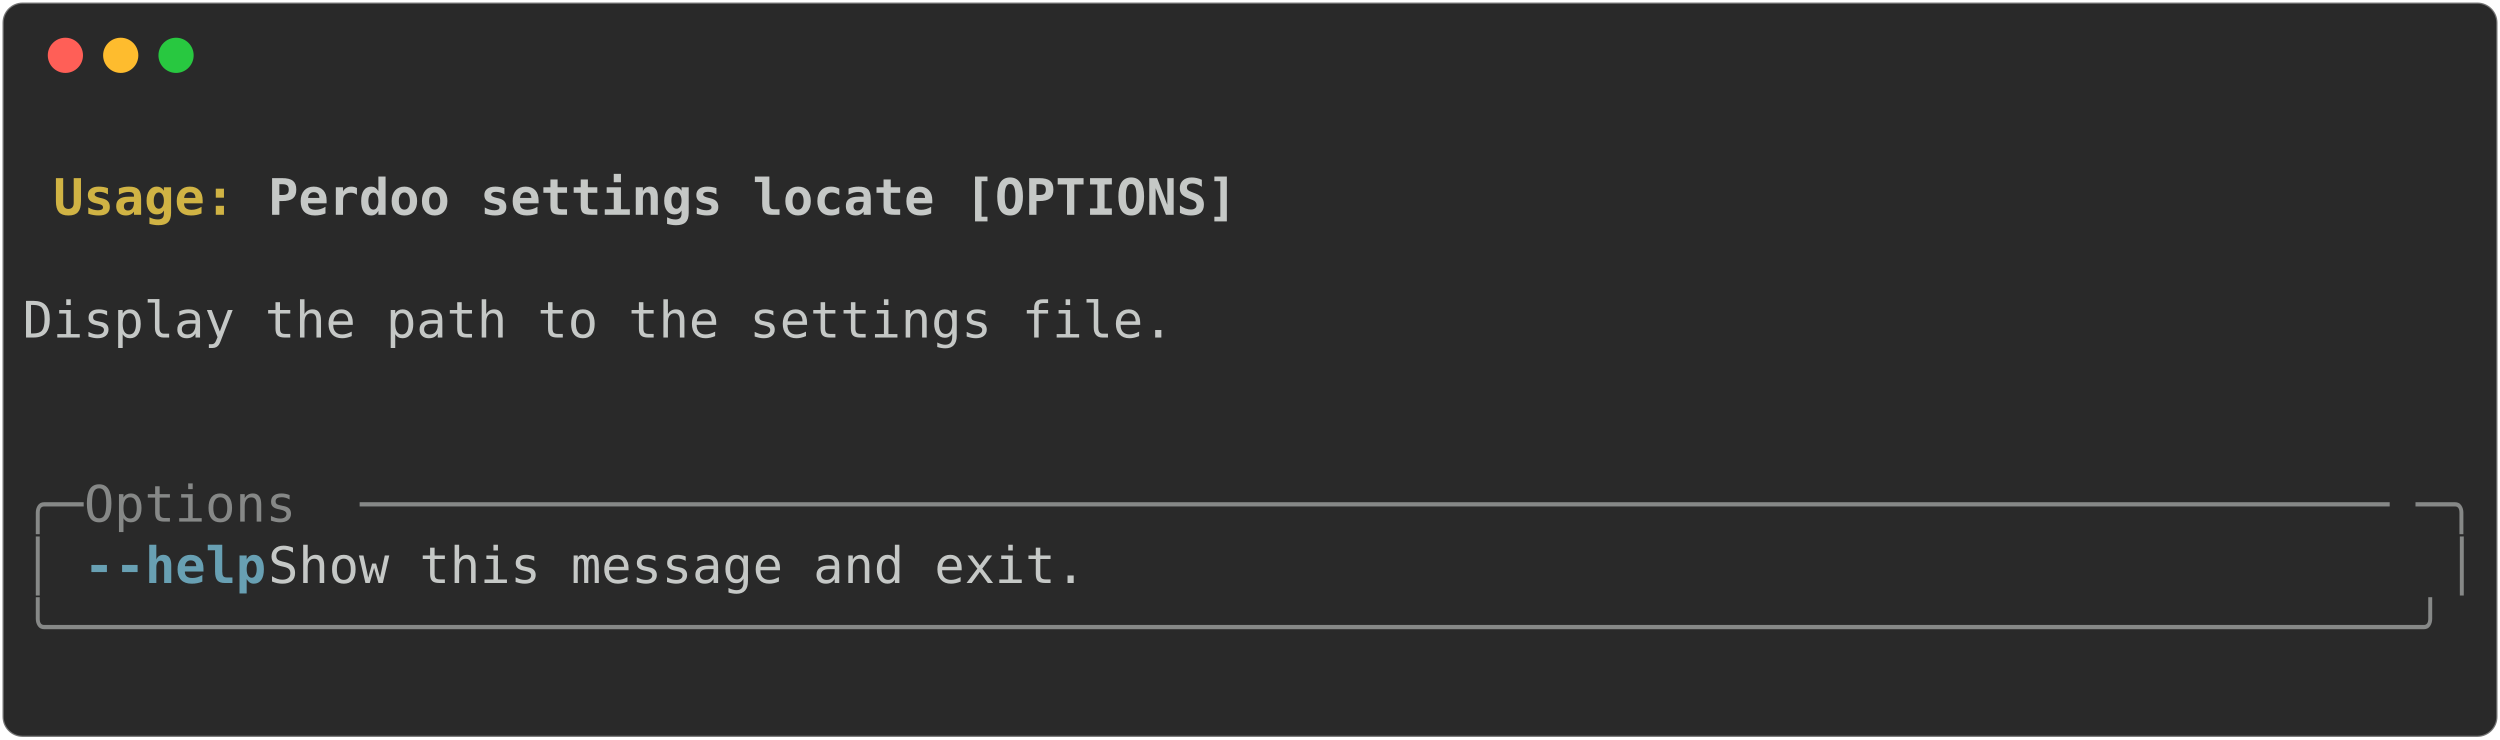
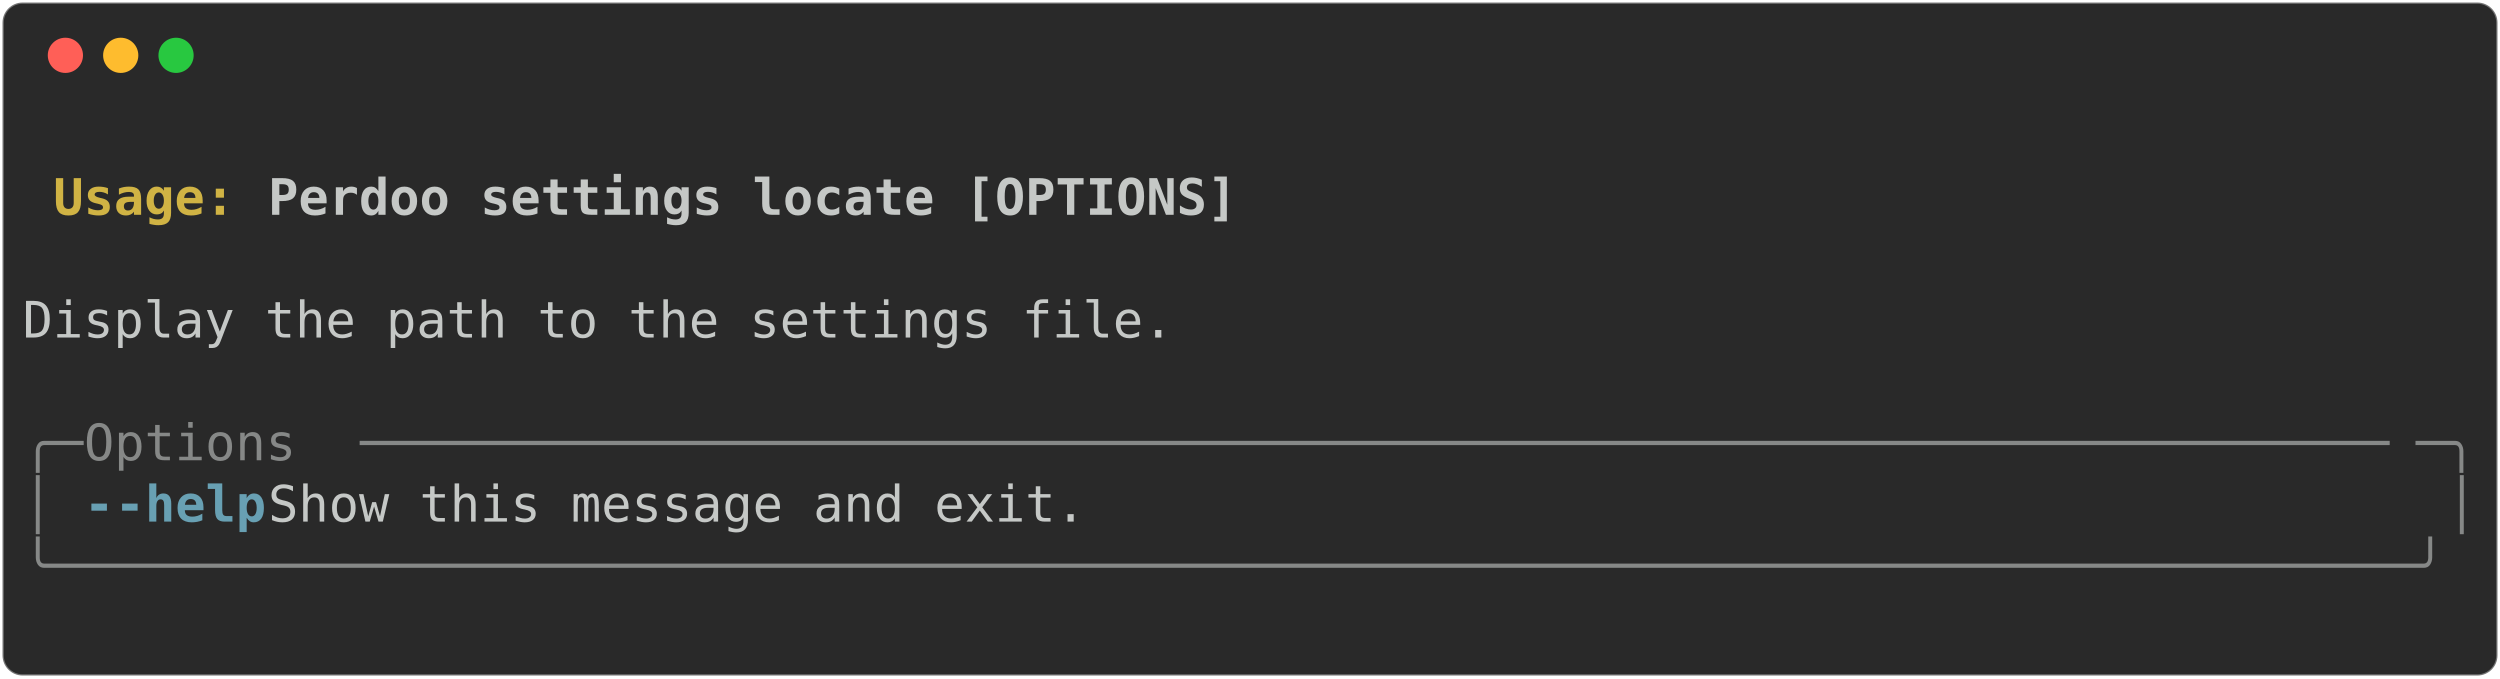
- <svg xmlns="http://www.w3.org/2000/svg" class="rich-terminal" viewBox="0 0 994 294.0">
+ <svg xmlns="http://www.w3.org/2000/svg" class="rich-terminal" viewBox="0 0 994 269.6">
  <style>

    @font-face {
        font-family: "Fira Code";
        src: local("FiraCode-Regular"),
                url("https://cdnjs.cloudflare.com/ajax/libs/firacode/6.2.0/woff2/FiraCode-Regular.woff2") format("woff2"),
                url("https://cdnjs.cloudflare.com/ajax/libs/firacode/6.2.0/woff/FiraCode-Regular.woff") format("woff");
        font-style: normal;
        font-weight: 400;
    }
    @font-face {
        font-family: "Fira Code";
        src: local("FiraCode-Bold"),
                url("https://cdnjs.cloudflare.com/ajax/libs/firacode/6.2.0/woff2/FiraCode-Bold.woff2") format("woff2"),
                url("https://cdnjs.cloudflare.com/ajax/libs/firacode/6.2.0/woff/FiraCode-Bold.woff") format("woff");
        font-style: bold;
        font-weight: 700;
    }

-     .terminal-1679728644-matrix {
+     .terminal-1116311126-matrix {
        font-family: Fira Code, monospace;
        font-size: 20px;
        line-height: 24.4px;
        font-variant-east-asian: full-width;
    }

-     .terminal-1679728644-title {
+     .terminal-1116311126-title {
        font-size: 18px;
        font-weight: bold;
        font-family: arial;
    }

-     .terminal-1679728644-r1 { fill: #c5c8c6;font-weight: bold }
- .terminal-1679728644-r2 { fill: #c5c8c6 }
- .terminal-1679728644-r3 { fill: #d0b344;font-weight: bold }
- .terminal-1679728644-r4 { fill: #868887 }
- .terminal-1679728644-r5 { fill: #68a0b3;font-weight: bold }
+     .terminal-1116311126-r1 { fill: #c5c8c6;font-weight: bold }
+ .terminal-1116311126-r2 { fill: #c5c8c6 }
+ .terminal-1116311126-r3 { fill: #d0b344;font-weight: bold }
+ .terminal-1116311126-r4 { fill: #868887 }
+ .terminal-1116311126-r5 { fill: #68a0b3;font-weight: bold }
    </style>
  <defs>
-     <clipPath id="terminal-1679728644-clip-terminal">
-       <rect x="0" y="0" width="975.0" height="243.0" />
+     <clipPath id="terminal-1116311126-clip-terminal">
+       <rect x="0" y="0" width="975.0" height="218.6" />
    </clipPath>
-     <clipPath id="terminal-1679728644-line-0">
+     <clipPath id="terminal-1116311126-line-0">
      <rect x="0" y="1.5" width="976" height="24.65" />
    </clipPath>
-     <clipPath id="terminal-1679728644-line-1">
+     <clipPath id="terminal-1116311126-line-1">
      <rect x="0" y="25.9" width="976" height="24.65" />
    </clipPath>
-     <clipPath id="terminal-1679728644-line-2">
+     <clipPath id="terminal-1116311126-line-2">
      <rect x="0" y="50.3" width="976" height="24.65" />
    </clipPath>
-     <clipPath id="terminal-1679728644-line-3">
+     <clipPath id="terminal-1116311126-line-3">
      <rect x="0" y="74.7" width="976" height="24.65" />
    </clipPath>
-     <clipPath id="terminal-1679728644-line-4">
+     <clipPath id="terminal-1116311126-line-4">
      <rect x="0" y="99.1" width="976" height="24.65" />
    </clipPath>
-     <clipPath id="terminal-1679728644-line-5">
+     <clipPath id="terminal-1116311126-line-5">
      <rect x="0" y="123.5" width="976" height="24.65" />
    </clipPath>
-     <clipPath id="terminal-1679728644-line-6">
+     <clipPath id="terminal-1116311126-line-6">
      <rect x="0" y="147.9" width="976" height="24.65" />
    </clipPath>
-     <clipPath id="terminal-1679728644-line-7">
+     <clipPath id="terminal-1116311126-line-7">
      <rect x="0" y="172.3" width="976" height="24.65" />
    </clipPath>
-     <clipPath id="terminal-1679728644-line-8">
-       <rect x="0" y="196.7" width="976" height="24.65" />
-     </clipPath>
  </defs>
-   <rect fill="#292929" stroke="rgba(255,255,255,0.35)" stroke-width="1" x="1" y="1" width="992" height="292" rx="8" />
+   <rect fill="#292929" stroke="rgba(255,255,255,0.35)" stroke-width="1" x="1" y="1" width="992" height="267.6" rx="8" />
  <g transform="translate(26,22)">
    <circle cx="0" cy="0" r="7" fill="#ff5f57" />
    <circle cx="22" cy="0" r="7" fill="#febc2e" />
    <circle cx="44" cy="0" r="7" fill="#28c840" />
  </g>
-   <g transform="translate(9, 41)" clip-path="url(#terminal-1679728644-clip-terminal)">
-     <g class="terminal-1679728644-matrix">
-       <text class="terminal-1679728644-r2" x="976" y="20" textLength="12.2" clip-path="url(#terminal-1679728644-line-0)">
+   <g transform="translate(9, 41)" clip-path="url(#terminal-1116311126-clip-terminal)">
+     <g class="terminal-1116311126-matrix">
+       <text class="terminal-1116311126-r2" x="976" y="20" textLength="12.2" clip-path="url(#terminal-1116311126-line-0)">
</text>
-       <text class="terminal-1679728644-r3" x="12.2" y="44.4" textLength="85.4" clip-path="url(#terminal-1679728644-line-1)">Usage: </text>
-       <text class="terminal-1679728644-r1" x="97.6" y="44.4" textLength="390.4" clip-path="url(#terminal-1679728644-line-1)">Perdoo settings locate [OPTIONS]</text>
-       <text class="terminal-1679728644-r2" x="976" y="44.4" textLength="12.2" clip-path="url(#terminal-1679728644-line-1)">
+       <text class="terminal-1116311126-r3" x="12.2" y="44.4" textLength="85.4" clip-path="url(#terminal-1116311126-line-1)">Usage: </text>
+       <text class="terminal-1116311126-r1" x="97.6" y="44.4" textLength="390.4" clip-path="url(#terminal-1116311126-line-1)">Perdoo settings locate [OPTIONS]</text>
+       <text class="terminal-1116311126-r2" x="976" y="44.4" textLength="12.2" clip-path="url(#terminal-1116311126-line-1)">
</text>
-       <text class="terminal-1679728644-r2" x="976" y="68.8" textLength="12.2" clip-path="url(#terminal-1679728644-line-2)">
+       <text class="terminal-1116311126-r2" x="976" y="68.8" textLength="12.2" clip-path="url(#terminal-1116311126-line-2)">
</text>
-       <text class="terminal-1679728644-r2" x="0" y="93.2" textLength="976" clip-path="url(#terminal-1679728644-line-3)"> Display the path to the settings file.                                         </text>
-       <text class="terminal-1679728644-r2" x="976" y="93.2" textLength="12.2" clip-path="url(#terminal-1679728644-line-3)">
+       <text class="terminal-1116311126-r2" x="0" y="93.2" textLength="976" clip-path="url(#terminal-1116311126-line-3)"> Display the path to the settings file.                                         </text>
+       <text class="terminal-1116311126-r2" x="976" y="93.2" textLength="12.2" clip-path="url(#terminal-1116311126-line-3)">
</text>
-       <text class="terminal-1679728644-r2" x="976" y="117.6" textLength="12.2" clip-path="url(#terminal-1679728644-line-4)">
+       <text class="terminal-1116311126-r2" x="976" y="117.6" textLength="12.2" clip-path="url(#terminal-1116311126-line-4)">
</text>
-       <text class="terminal-1679728644-r2" x="976" y="142" textLength="12.2" clip-path="url(#terminal-1679728644-line-5)">
+       <text class="terminal-1116311126-r4" x="0" y="142" textLength="24.4" clip-path="url(#terminal-1116311126-line-5)">╭─</text>
+       <text class="terminal-1116311126-r4" x="24.4" y="142" textLength="109.8" clip-path="url(#terminal-1116311126-line-5)"> Options </text>
+       <text class="terminal-1116311126-r4" x="134.2" y="142" textLength="817.4" clip-path="url(#terminal-1116311126-line-5)">───────────────────────────────────────────────────────────────────</text>
+       <text class="terminal-1116311126-r4" x="951.6" y="142" textLength="24.4" clip-path="url(#terminal-1116311126-line-5)">─╮</text>
+       <text class="terminal-1116311126-r2" x="976" y="142" textLength="12.2" clip-path="url(#terminal-1116311126-line-5)">
</text>
-       <text class="terminal-1679728644-r4" x="0" y="166.4" textLength="24.4" clip-path="url(#terminal-1679728644-line-6)">╭─</text>
-       <text class="terminal-1679728644-r4" x="24.4" y="166.4" textLength="109.8" clip-path="url(#terminal-1679728644-line-6)"> Options </text>
-       <text class="terminal-1679728644-r4" x="134.2" y="166.4" textLength="817.4" clip-path="url(#terminal-1679728644-line-6)">───────────────────────────────────────────────────────────────────</text>
-       <text class="terminal-1679728644-r4" x="951.6" y="166.4" textLength="24.4" clip-path="url(#terminal-1679728644-line-6)">─╮</text>
-       <text class="terminal-1679728644-r2" x="976" y="166.4" textLength="12.2" clip-path="url(#terminal-1679728644-line-6)">
+       <text class="terminal-1116311126-r4" x="0" y="166.4" textLength="12.2" clip-path="url(#terminal-1116311126-line-6)">│</text>
+       <text class="terminal-1116311126-r5" x="24.4" y="166.4" textLength="12.2" clip-path="url(#terminal-1116311126-line-6)">-</text>
+       <text class="terminal-1116311126-r5" x="36.6" y="166.4" textLength="61" clip-path="url(#terminal-1116311126-line-6)">-help</text>
+       <text class="terminal-1116311126-r2" x="97.6" y="166.4" textLength="866.2" clip-path="url(#terminal-1116311126-line-6)">          Show this message and exit.                                  </text>
+       <text class="terminal-1116311126-r4" x="963.8" y="166.4" textLength="12.2" clip-path="url(#terminal-1116311126-line-6)">│</text>
+       <text class="terminal-1116311126-r2" x="976" y="166.4" textLength="12.2" clip-path="url(#terminal-1116311126-line-6)">
</text>
-       <text class="terminal-1679728644-r4" x="0" y="190.8" textLength="12.2" clip-path="url(#terminal-1679728644-line-7)">│</text>
-       <text class="terminal-1679728644-r5" x="24.4" y="190.8" textLength="12.2" clip-path="url(#terminal-1679728644-line-7)">-</text>
-       <text class="terminal-1679728644-r5" x="36.6" y="190.8" textLength="61" clip-path="url(#terminal-1679728644-line-7)">-help</text>
-       <text class="terminal-1679728644-r2" x="97.6" y="190.8" textLength="866.2" clip-path="url(#terminal-1679728644-line-7)">          Show this message and exit.                                  </text>
-       <text class="terminal-1679728644-r4" x="963.8" y="190.8" textLength="12.2" clip-path="url(#terminal-1679728644-line-7)">│</text>
-       <text class="terminal-1679728644-r2" x="976" y="190.8" textLength="12.2" clip-path="url(#terminal-1679728644-line-7)">
+       <text class="terminal-1116311126-r4" x="0" y="190.8" textLength="976" clip-path="url(#terminal-1116311126-line-7)">╰──────────────────────────────────────────────────────────────────────────────╯</text>
+       <text class="terminal-1116311126-r2" x="976" y="190.8" textLength="12.2" clip-path="url(#terminal-1116311126-line-7)">
</text>
-       <text class="terminal-1679728644-r4" x="0" y="215.2" textLength="976" clip-path="url(#terminal-1679728644-line-8)">╰──────────────────────────────────────────────────────────────────────────────╯</text>
-       <text class="terminal-1679728644-r2" x="976" y="215.2" textLength="12.2" clip-path="url(#terminal-1679728644-line-8)">
- </text>
-       <text class="terminal-1679728644-r2" x="976" y="239.6" textLength="12.2" clip-path="url(#terminal-1679728644-line-9)">
+       <text class="terminal-1116311126-r2" x="976" y="215.2" textLength="12.2" clip-path="url(#terminal-1116311126-line-8)">
</text>
    </g>
  </g>
</svg>
